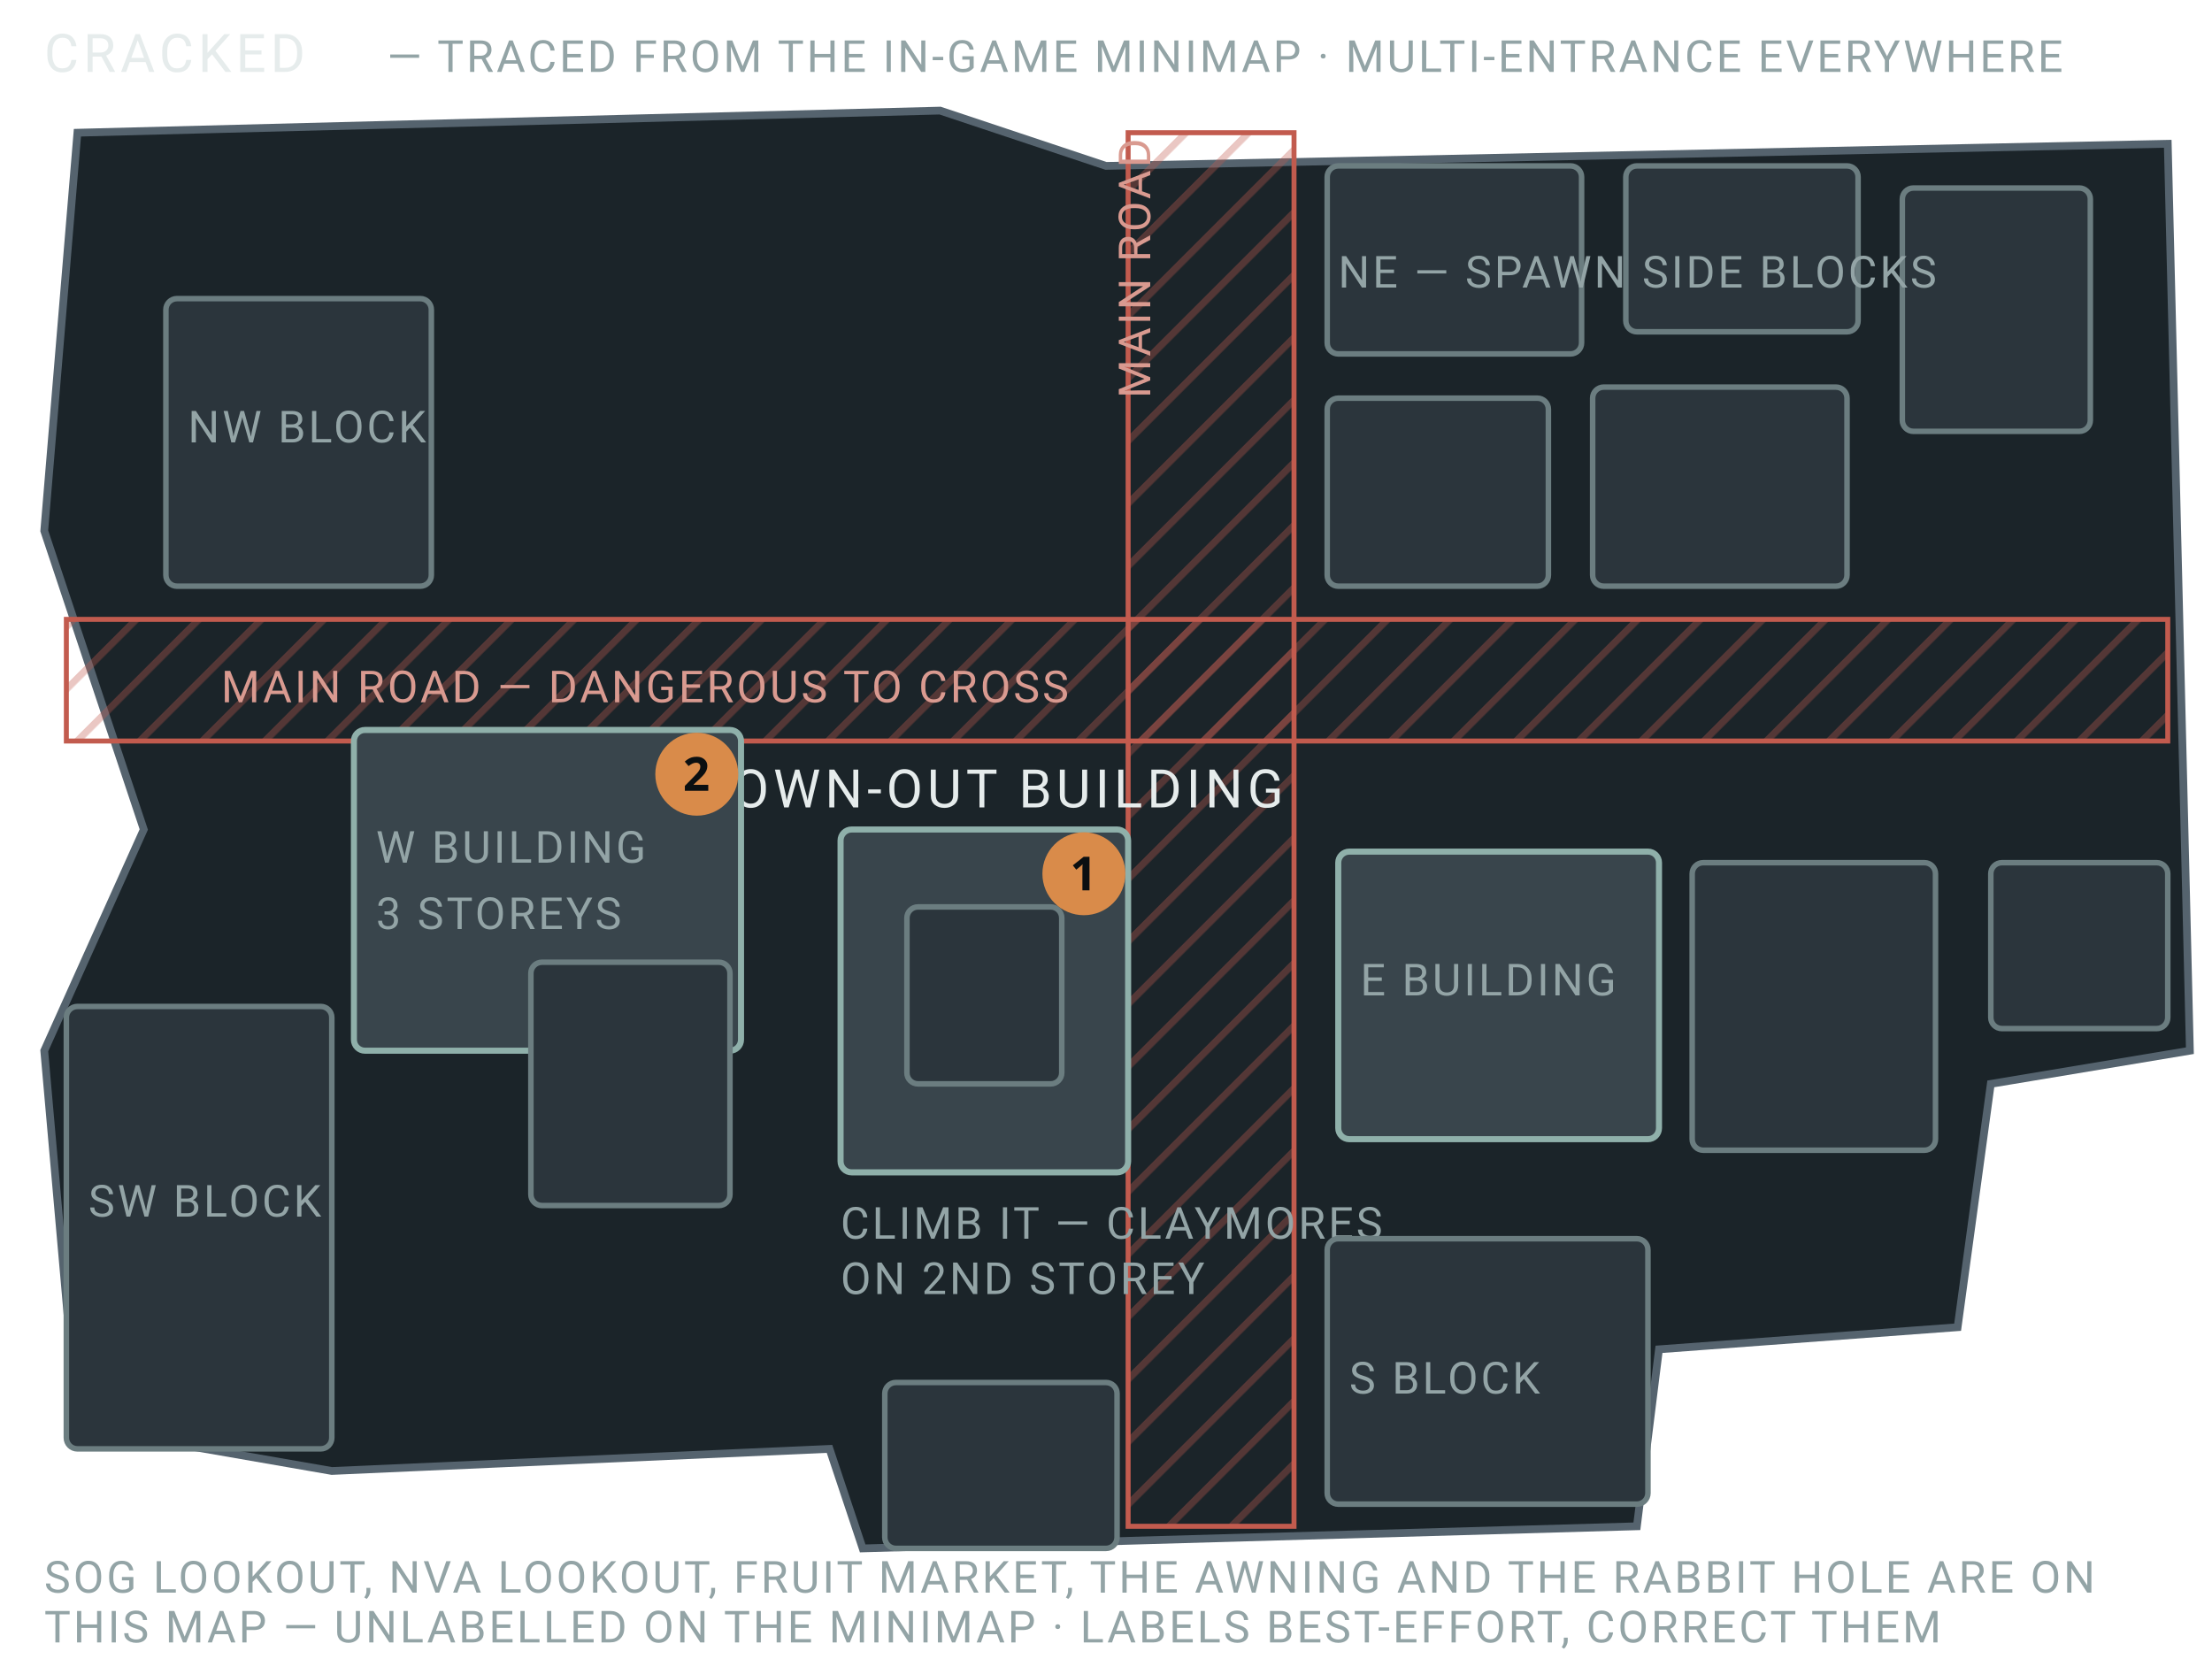
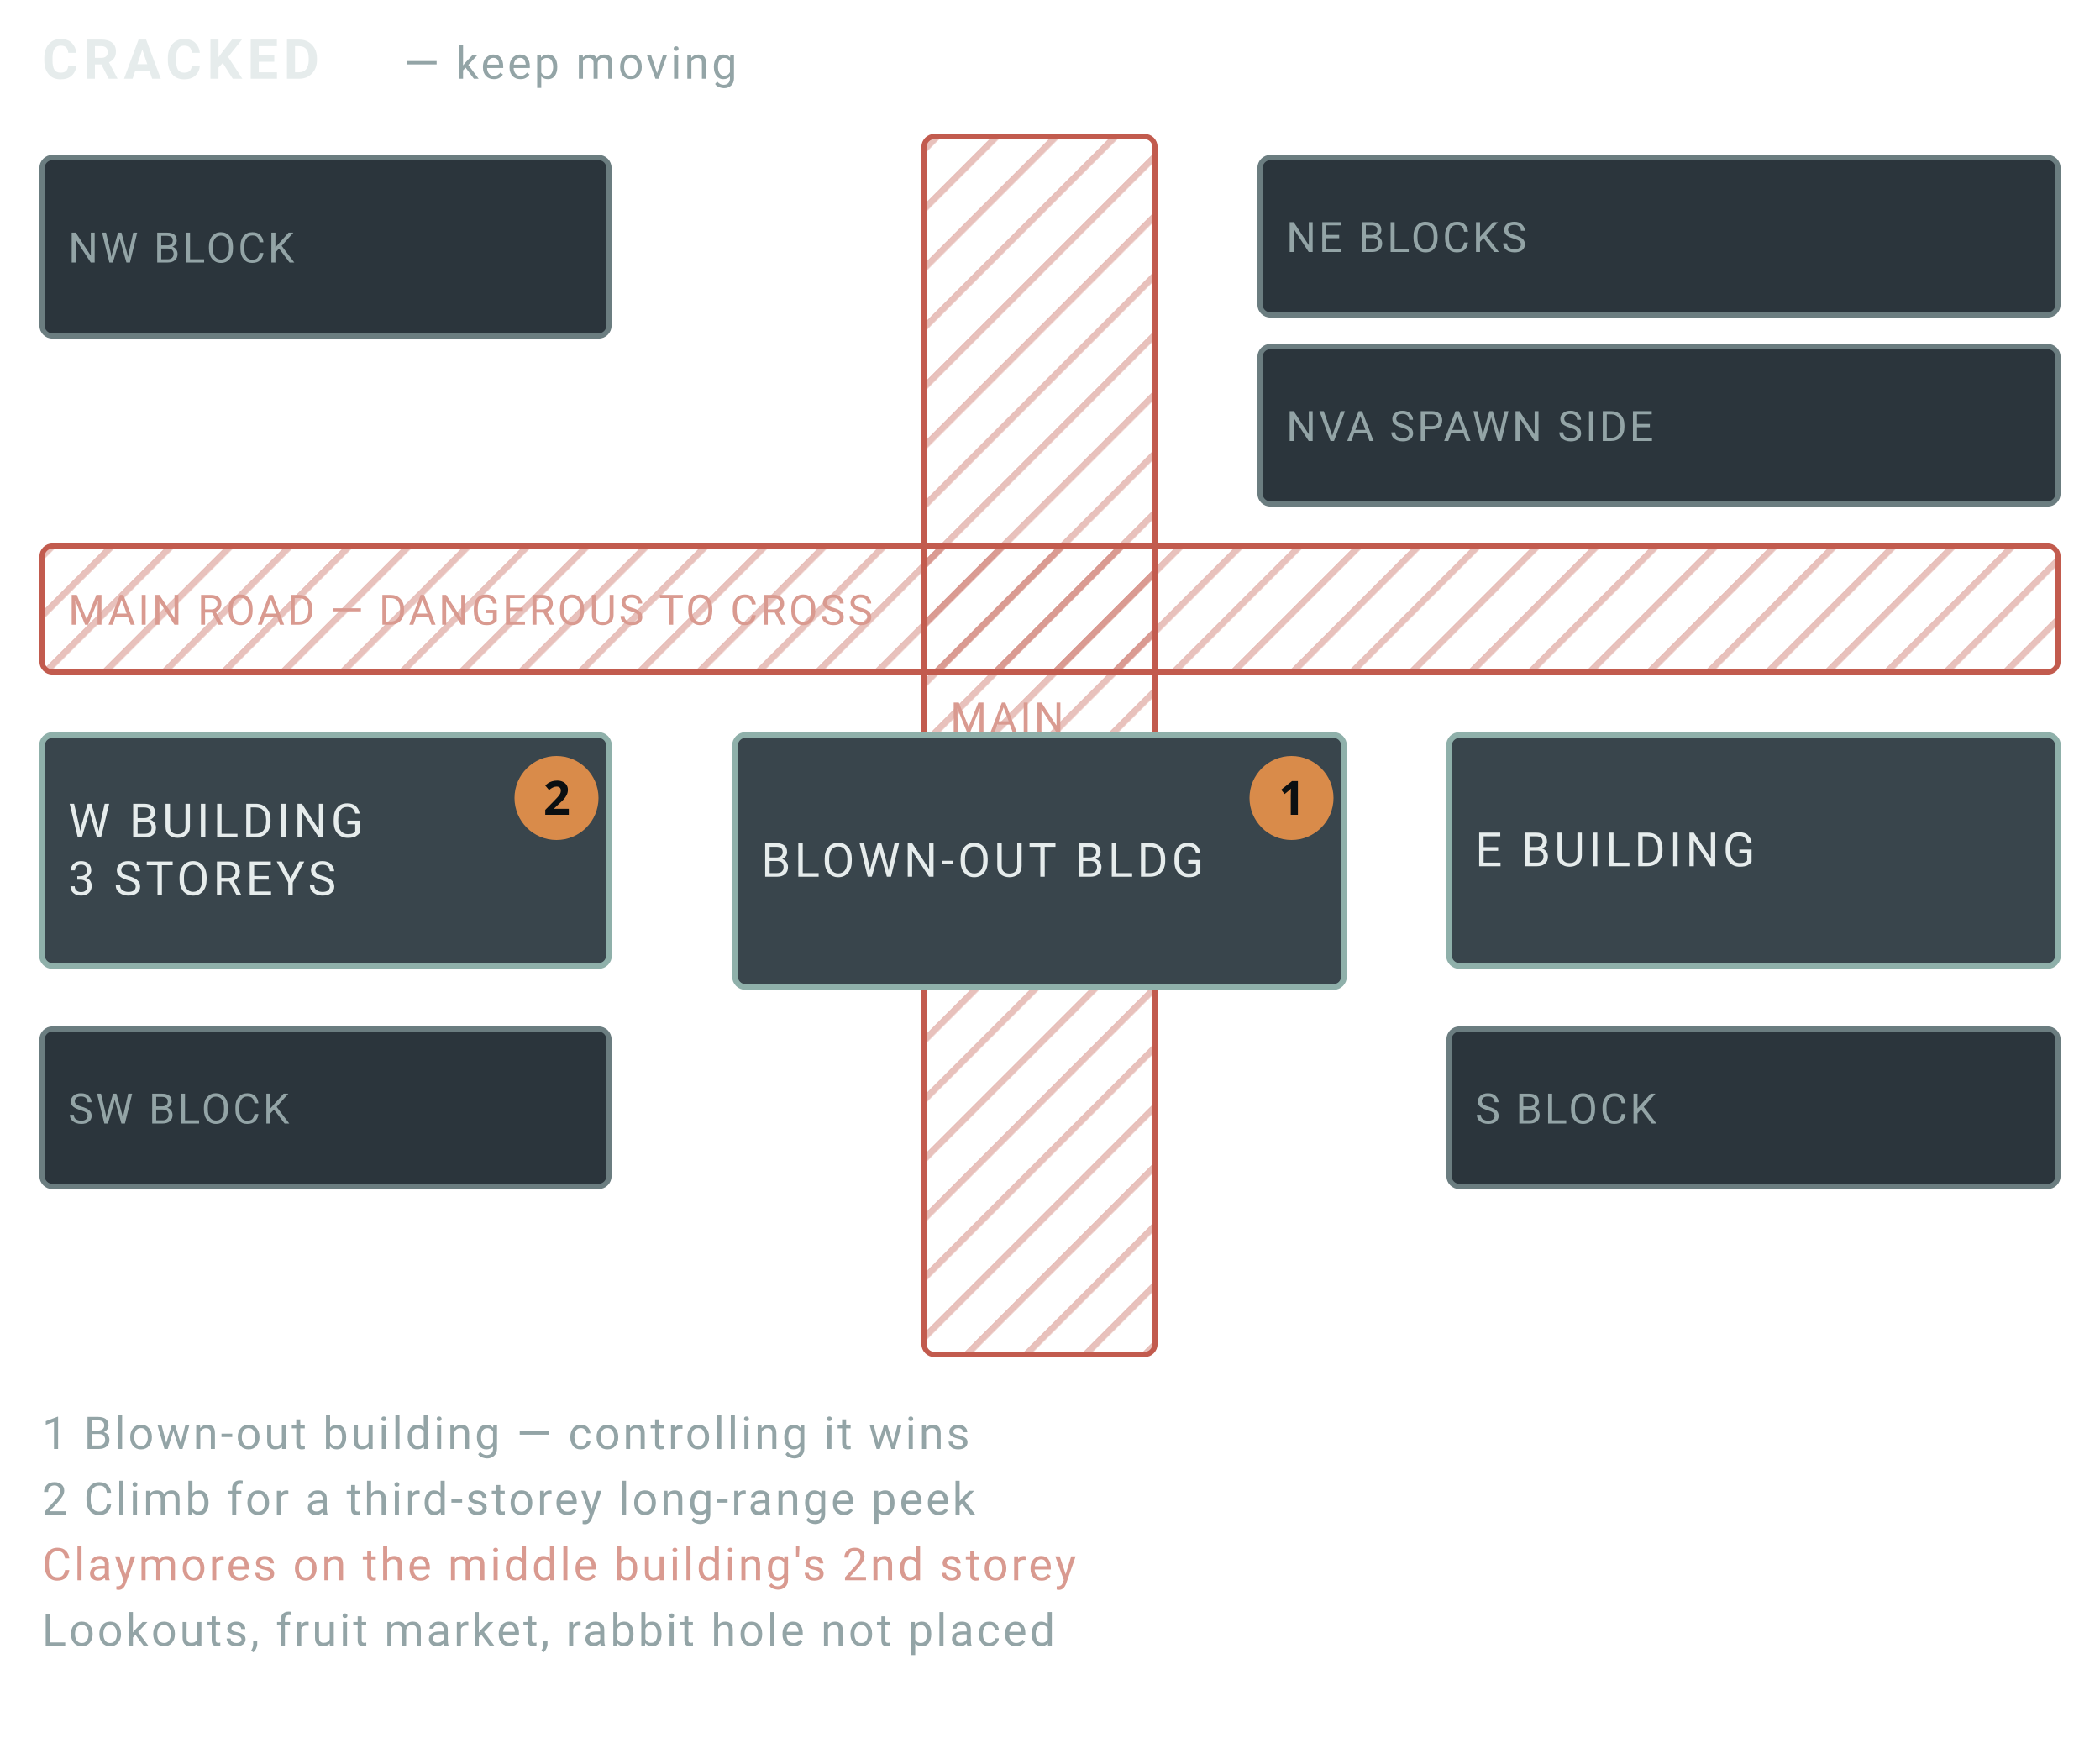
- <svg xmlns="http://www.w3.org/2000/svg" width="400" height="300" viewBox="0 0 400 300" role="img" aria-label="Cracked tactical schematic traced from the in-game minimap: dense urban blocks around a central blown-out building, with main roads crossing north-south and east-west.">
+ <svg xmlns="http://www.w3.org/2000/svg" width="400" height="332" viewBox="0 0 400 332" role="img" aria-label="Cracked tactical schematic, traced from the in-game minimap.">
  <defs>
-     <pattern id="ck-danger" width="8" height="8" patternTransform="rotate(45)" patternUnits="userSpaceOnUse">
-       <line x1="0" y1="0" x2="0" y2="8" stroke="#c25b4e" stroke-width="2.5" opacity="0.34" />
+     <pattern id="hz" width="8" height="8" patternTransform="rotate(45)" patternUnits="userSpaceOnUse">
+       <line x1="0" y1="0" x2="0" y2="8" stroke="#c25b4e" stroke-width="2.5" opacity="0.38" />
    </pattern>
    <style>
-       .terr { fill:#1b2429; stroke:#55636e; stroke-width:1.4; }
-       .b  { fill:#39454c; stroke:#8fb0aa; stroke-width:1.1; }
-       .s  { fill:#2b353c; stroke:#6b7d80; stroke-width:1; }
-       .t  { fill:#e6ecec; font-family:ui-sans-serif,system-ui,'Segoe UI',Roboto,sans-serif;
-             font-size:9.6px; letter-spacing:0.8px; }
-       .ts { fill:#93a4a6; font-family:ui-sans-serif,system-ui,'Segoe UI',Roboto,sans-serif;
-             font-size:8px; letter-spacing:0.5px; }
-       .td { fill:#d99a90; font-family:ui-sans-serif,system-ui,'Segoe UI',Roboto,sans-serif;
-             font-size:8px; letter-spacing:0.5px; }
-       .pin { fill:#d98b4a; }
-       .pint { fill:#0b0f11; font-family:ui-sans-serif,system-ui,sans-serif; font-size:8.5px; font-weight:700; }
-     </style>
+ .terr{fill:#1b2429;stroke:#55636e;stroke-width:1.4}
+ .b{fill:#39454c;stroke:#8fb0aa;stroke-width:1.1}
+ .s{fill:#2b353c;stroke:#6b7d80;stroke-width:1}
+ .sp{fill:#17313a;stroke:#8fb0aa;stroke-width:1.3}
+ .rock{fill:#333f45;stroke:#7d8f92;stroke-width:0.9}
+ .water{fill:#24343c;stroke:#8fb0aa;stroke-width:1}
+ .hot{fill:url(#hz);stroke:#c25b4e;stroke-width:1}
+ .lbl{fill:#e6ecec;font-family:ui-sans-serif,system-ui,'Segoe UI',Roboto,sans-serif;
+      font-size:9.0px;letter-spacing:0.7px}
+ .lbl2{fill:#93a4a6;font-family:ui-sans-serif,system-ui,'Segoe UI',Roboto,sans-serif;
+       font-size:8.0px;letter-spacing:0.5px}
+ .hotlbl{fill:#d99a90;font-family:ui-sans-serif,system-ui,'Segoe UI',Roboto,sans-serif;
+         font-size:8.0px;letter-spacing:0.5px}
+ .ttl{fill:#e6ecec;font-family:ui-sans-serif,system-ui,'Segoe UI',Roboto,sans-serif;
+      font-size:10.5px;letter-spacing:1.0px;font-weight:600}
+ .key{fill:#93a4a6;font-family:ui-sans-serif,system-ui,'Segoe UI',Roboto,sans-serif;
+      font-size:8.6px;letter-spacing:0.5px}
+ .keyhot{fill:#d99a90;font-family:ui-sans-serif,system-ui,'Segoe UI',Roboto,sans-serif;
+         font-size:8.6px;letter-spacing:0.5px}
+ .pin{fill:#d98b4a}
+ .pinn{fill:#0b0f11;font-family:ui-sans-serif,system-ui,sans-serif;font-size:9px;font-weight:700}
+ .link{stroke:#55636e;stroke-width:1.3;fill:none;stroke-dasharray:3 3}
+ </style>
  </defs>
-   <text class="t" x="8" y="13">CRACKED</text>
-   <text class="ts" x="70" y="13">— TRACED FROM THE IN-GAME MINIMAP · MULTI-ENTRANCE EVERYWHERE</text>
-   <path class="terr" d="M14 24 L170 20 L200 30 L392 26 L396 190 L360 196 L354 240 L300 244 L296 276 L156 280 L150 262 L60 266 L14 258 L8 190 L26 150 L8 96 Z" />
-   <rect x="204" y="24" width="30" height="252" fill="url(#ck-danger)" stroke="#c25b4e" stroke-width="0.9" />
-   <rect x="12" y="112" width="380" height="22" fill="url(#ck-danger)" stroke="#c25b4e" stroke-width="0.9" />
-   <text class="td" x="208" y="72" transform="rotate(-90 208 72)">MAIN ROAD</text>
-   <text class="td" x="40" y="127">MAIN ROAD — DANGEROUS TO CROSS</text>
-   <rect class="b" x="152" y="150" width="52" height="62" rx="2" />
-   <rect class="s" x="164" y="164" width="28" height="32" rx="2" />
-   <text class="t" x="120" y="146">BLOWN-OUT BUILDING</text>
-   <text class="ts" x="152" y="224">CLIMB IT — CLAYMORES</text>
-   <text class="ts" x="152" y="234">ON 2ND STOREY</text>
-   <rect class="s" x="30" y="54" width="48" height="52" rx="2" />
-   <text class="ts" x="34" y="80">NW BLOCK</text>
-   <rect class="b" x="64" y="132" width="70" height="58" rx="2" />
-   <text class="ts" x="68" y="156">W BUILDING</text>
-   <text class="ts" x="68" y="168">3 STOREYS</text>
-   <rect class="s" x="96" y="174" width="36" height="44" rx="2" />
-   <rect class="s" x="12" y="182" width="48" height="80" rx="2" />
-   <text class="ts" x="16" y="220">SW BLOCK</text>
-   <rect class="s" x="240" y="30" width="46" height="34" rx="2" />
-   <rect class="s" x="294" y="30" width="42" height="30" rx="2" />
-   <rect class="s" x="344" y="34" width="34" height="44" rx="2" />
-   <rect class="s" x="240" y="72" width="40" height="34" rx="2" />
-   <rect class="s" x="288" y="70" width="46" height="36" rx="2" />
-   <text class="ts" x="242" y="52">NE — SPAWN SIDE BLOCKS</text>
-   <rect class="b" x="242" y="154" width="58" height="52" rx="2" />
-   <text class="ts" x="246" y="180">E BUILDING</text>
-   <rect class="s" x="306" y="156" width="44" height="52" rx="2" />
-   <rect class="s" x="360" y="156" width="32" height="30" rx="2" />
-   <rect class="s" x="160" y="250" width="42" height="30" rx="2" />
-   <rect class="s" x="240" y="224" width="58" height="48" rx="2" />
-   <text class="ts" x="244" y="252">S BLOCK</text>
-   <circle class="pin" cx="196" cy="158" r="7.5" />
-   <text class="pint" x="193.5" y="161">1</text>
-   <circle class="pin" cx="126" cy="140" r="7.5" />
-   <text class="pint" x="123.5" y="143">2</text>
-   <text class="ts" x="8" y="288">SOG LOOKOUT, NVA LOOKOUT, FRUIT MARKET, THE AWNING AND THE RABBIT HOLE ARE ON</text>
-   <text class="ts" x="8" y="297">THIS MAP — UNLABELLED ON THE MINIMAP · LABELS BEST-EFFORT, CORRECT THEM</text>
+   <text class="ttl" x="8" y="15">CRACKED</text>
+   <text class="key" x="76.98" y="15">— keep moving</text>
+   <rect class="hot" x="176" y="26" width="44" height="232" rx="2" />
+   <text class="hotlbl" x="181" y="139.5">MAIN</text>
+   <text class="hotlbl" x="181" y="150.5">ROAD</text>
+   <rect class="hot" x="8" y="104" width="384" height="24" rx="2" />
+   <text class="hotlbl" x="13" y="119">MAIN ROAD — DANGEROUS TO CROSS</text>
+   <rect class="b" x="140" y="140" width="116" height="48" rx="2" />
+   <text class="lbl" x="145" y="167">BLOWN-OUT BLDG</text>
+   <rect class="s" x="8" y="30" width="108" height="34" rx="2" />
+   <text class="lbl2" x="13" y="50">NW BLOCK</text>
+   <rect class="b" x="8" y="140" width="108" height="44" rx="2" />
+   <text class="lbl" x="13" y="159.5">W BUILDING</text>
+   <text class="lbl" x="13" y="170.5">3 STOREYS</text>
+   <rect class="s" x="8" y="196" width="108" height="30" rx="2" />
+   <text class="lbl2" x="13" y="214">SW BLOCK</text>
+   <rect class="s" x="240" y="30" width="152" height="30" rx="2" />
+   <text class="lbl2" x="245" y="48">NE BLOCKS</text>
+   <rect class="s" x="240" y="66" width="152" height="30" rx="2" />
+   <text class="lbl2" x="245" y="84">NVA SPAWN SIDE</text>
+   <rect class="b" x="276" y="140" width="116" height="44" rx="2" />
+   <text class="lbl" x="281" y="165">E BUILDING</text>
+   <rect class="s" x="276" y="196" width="116" height="30" rx="2" />
+   <text class="lbl2" x="281" y="214">S BLOCK</text>
+   <circle class="pin" cx="246" cy="152" r="8" />
+   <text class="pinn" x="243.5" y="155.2">1</text>
+   <circle class="pin" cx="106" cy="152" r="8" />
+   <text class="pinn" x="103.5" y="155.2">2</text>
+   <text class="key" x="8" y="276">1  Blown-out building — controlling it wins</text>
+   <text class="key" x="8" y="288.5">2  Climb for a third-storey long-range peek</text>
+   <text class="keyhot" x="8" y="301">Claymores on the middle building's 2nd storey</text>
+   <text class="key" x="8" y="313.5">Lookouts, fruit market, rabbit hole not placed</text>
</svg>
